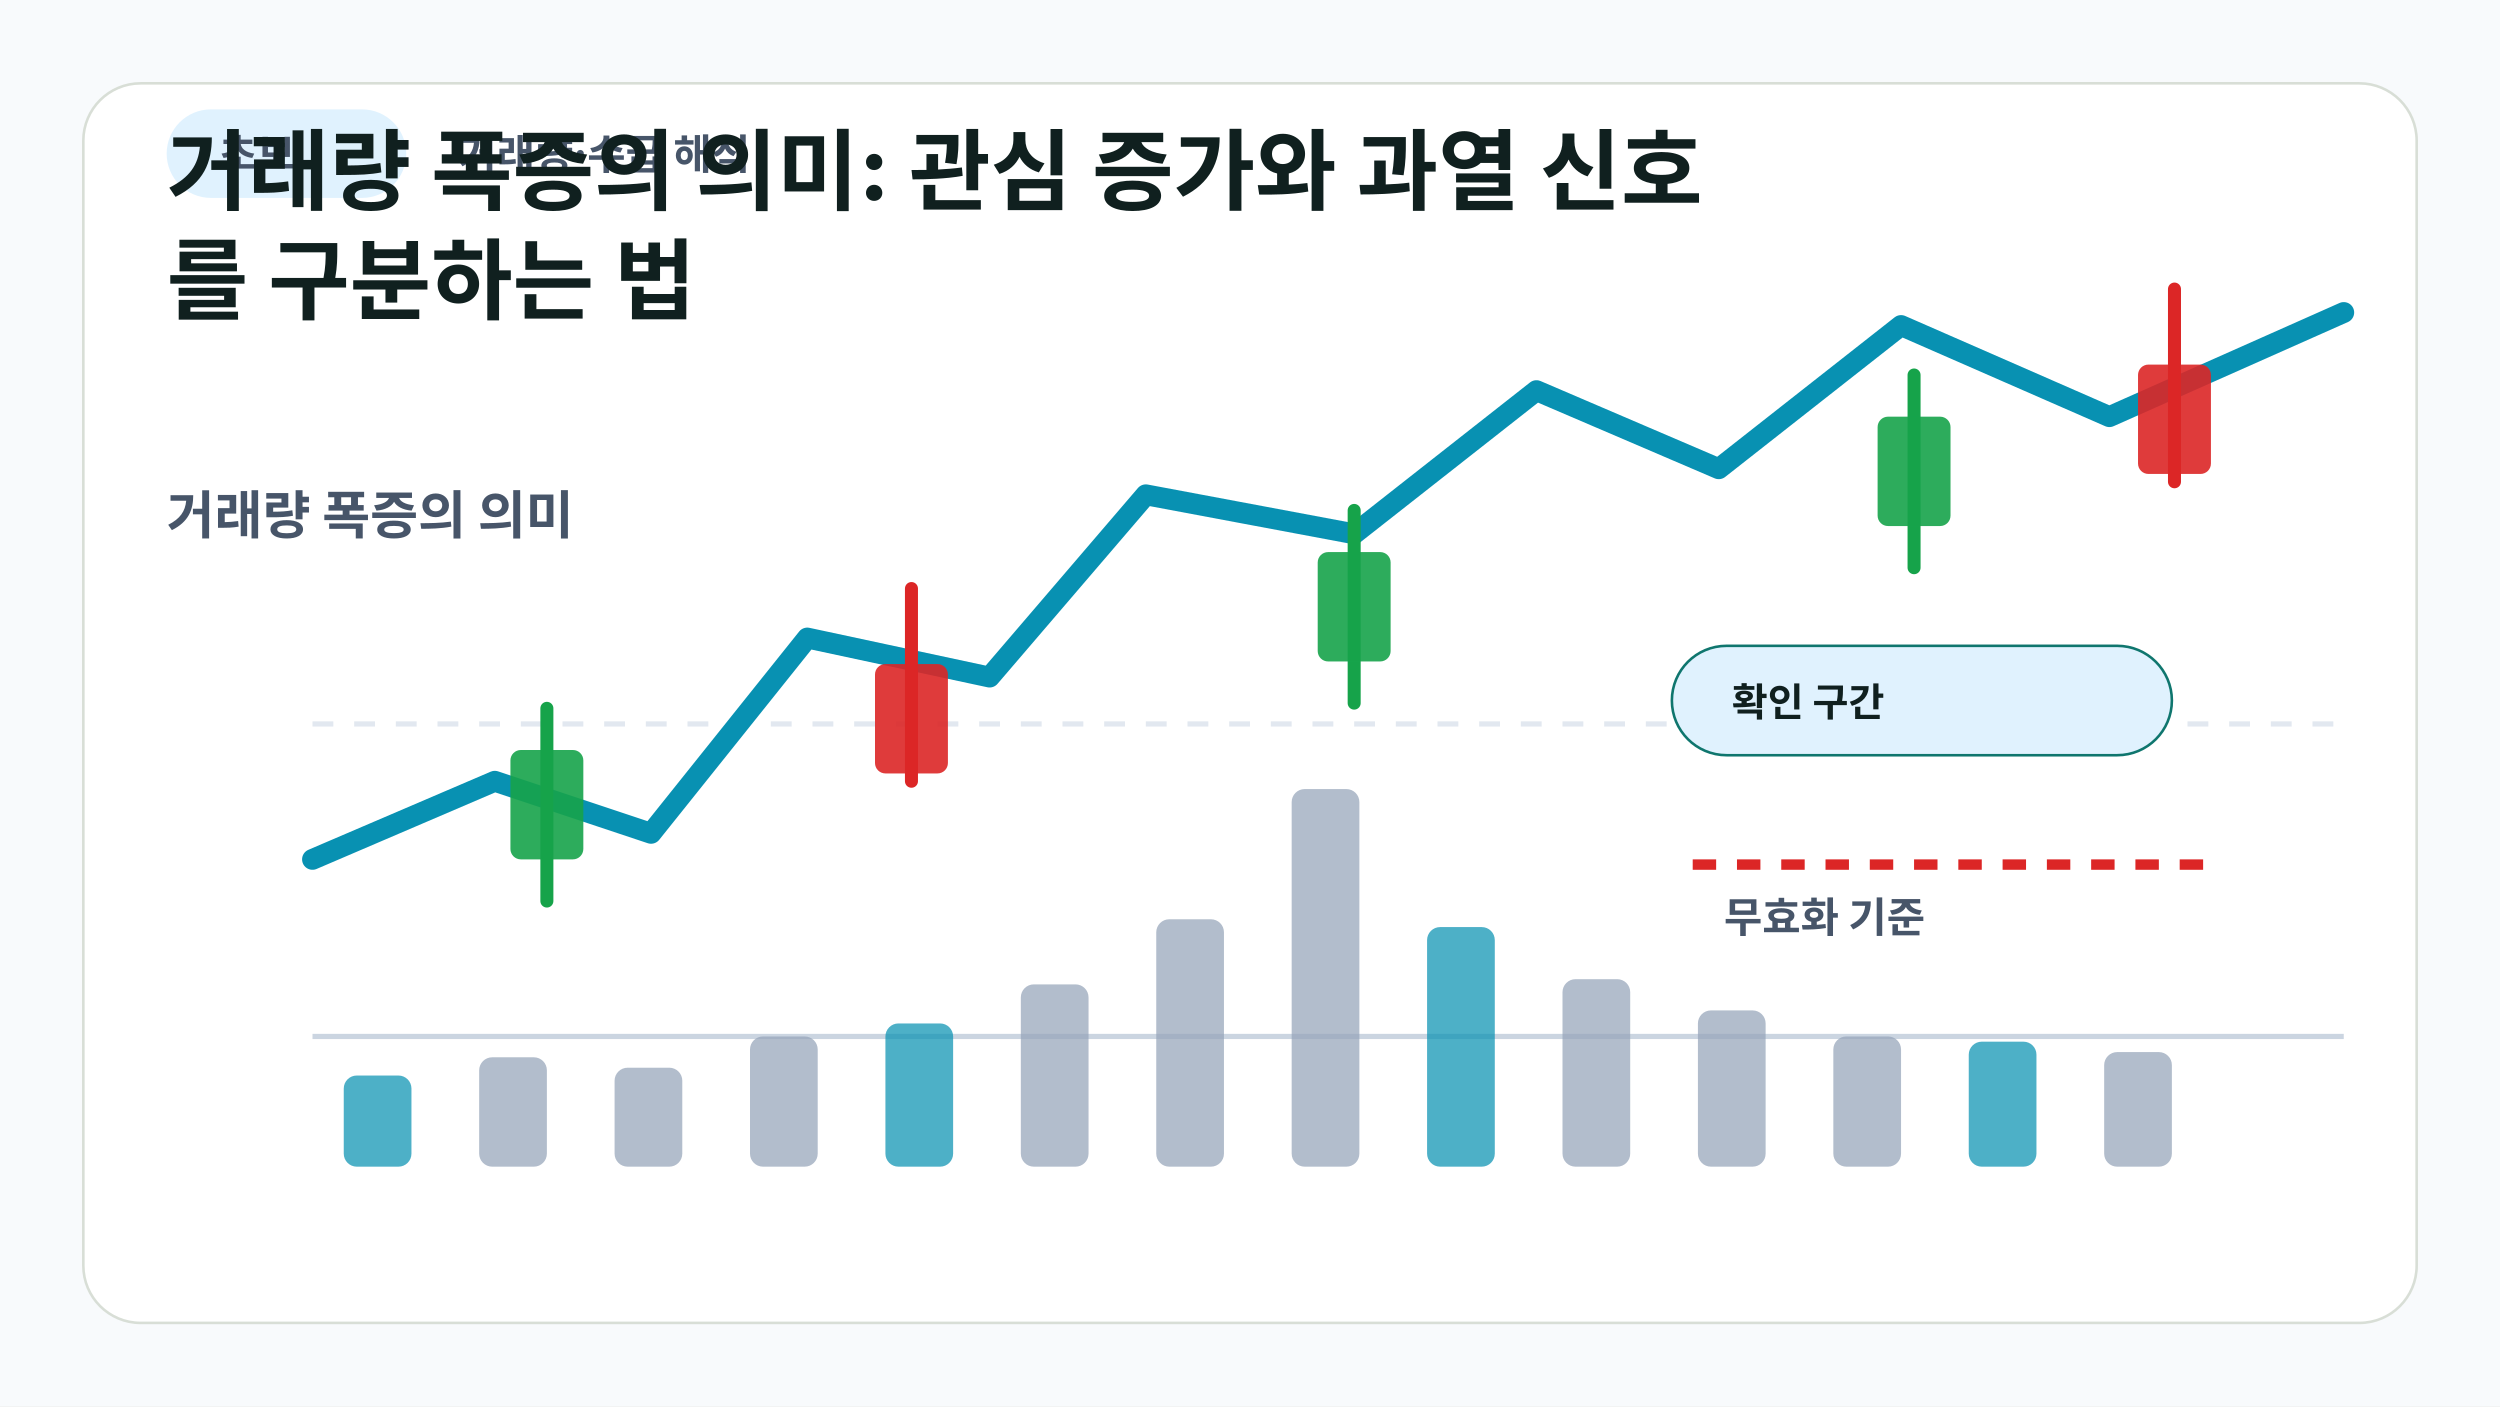
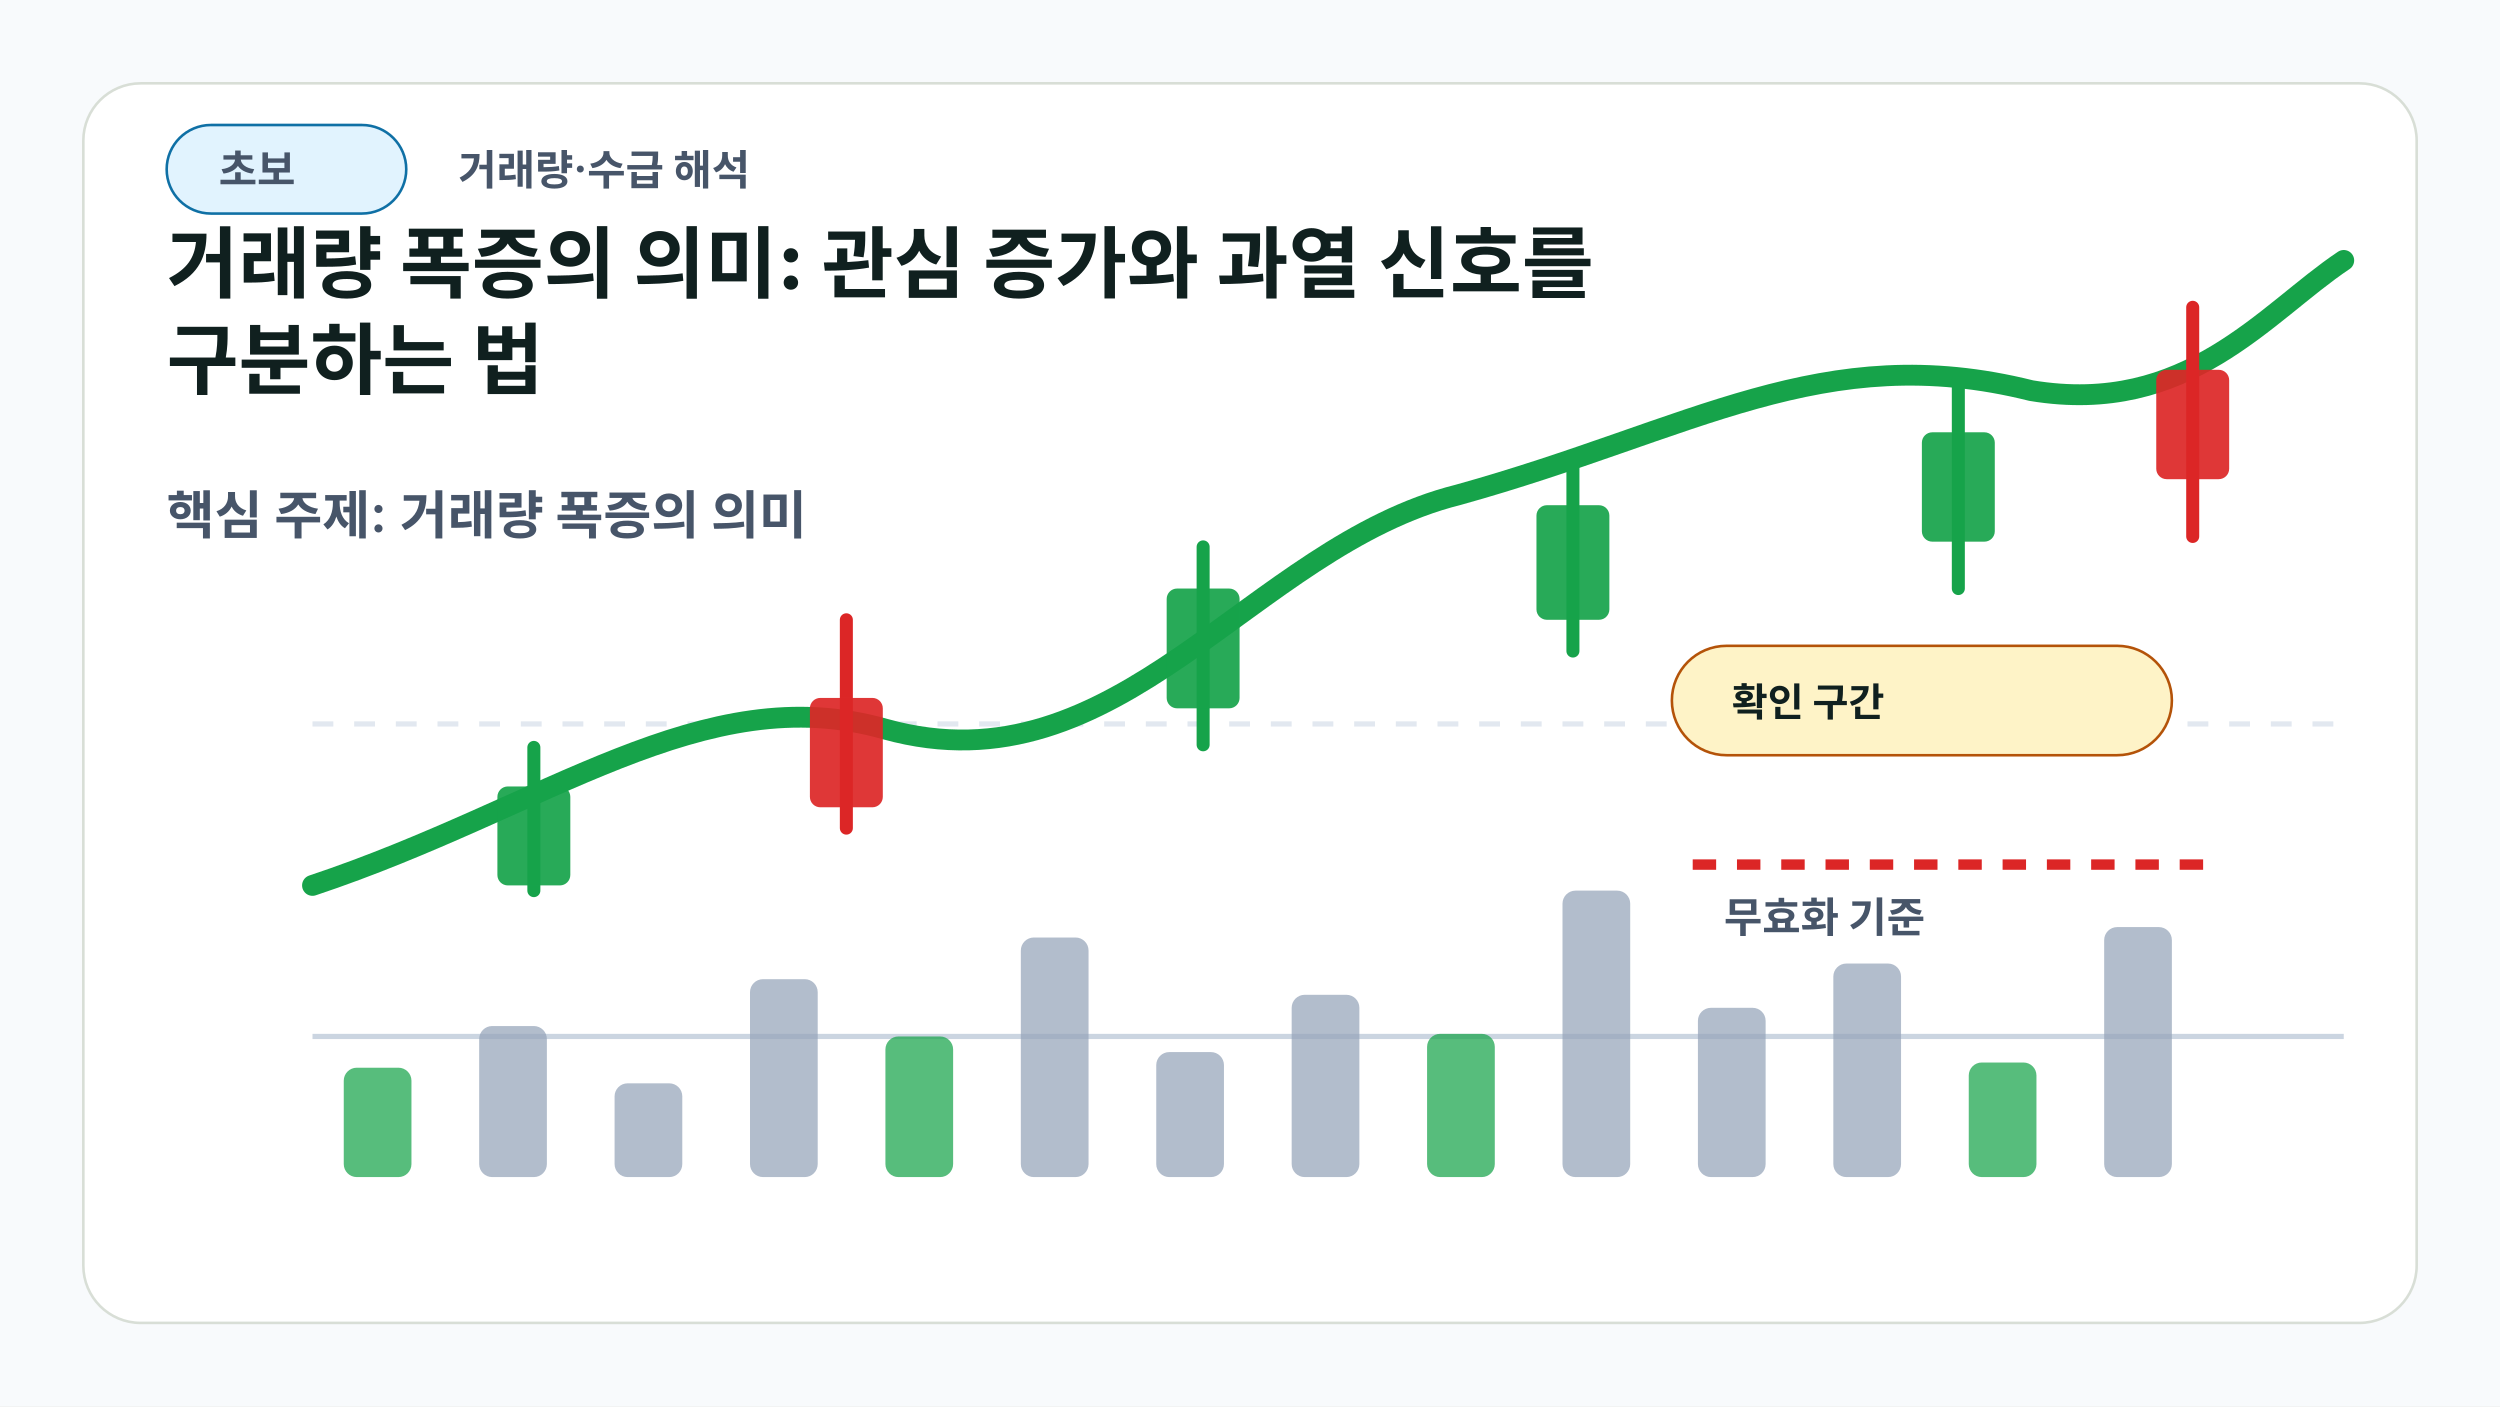
<svg xmlns="http://www.w3.org/2000/svg" width="960" height="540" viewBox="0 0 960 540" role="img" aria-labelledby="title desc">
-   <style>.title{font:800 34px system-ui,-apple-system,Segoe UI,sans-serif;fill:#10201f}.item{font:600 20px system-ui,-apple-system,Segoe UI,sans-serif;fill:#475569}.small{font:700 16px system-ui,-apple-system,Segoe UI,sans-serif;fill:#475569}.label{font:800 15px system-ui,-apple-system,Segoe UI,sans-serif;fill:#10201f}</style>
+   <style>.title{font:800 30px system-ui,-apple-system,Segoe UI,sans-serif;fill:#10201f}.item{font:600 20px system-ui,-apple-system,Segoe UI,sans-serif;fill:#475569}.small{font:700 16px system-ui,-apple-system,Segoe UI,sans-serif;fill:#475569}.label{font:800 15px system-ui,-apple-system,Segoe UI,sans-serif;fill:#10201f}</style>
  <rect width="960" height="540" fill="#f8fafc" />
  <rect x="32" y="32" width="896" height="476" rx="22" fill="white" stroke="#d8ded6" />
-   <rect x="64" y="42" width="92" height="34" rx="17" fill="#e0f2fe" />
-   <text x="84" y="65" class="small">초보</text>
-   <text x="176" y="65" class="small">거래량·수급 해석</text>
-   <text x="64" y="78" class="title">거래량 폭증의 의미: 관심 증가와 과열 신호</text>
-   <text x="64" y="120" class="title">를 구분하는 법</text>
-   <text x="64" y="205" class="item">거래량 폭증의 의미</text>
+   <rect x="64" y="48" width="92" height="34" rx="17" fill="#e0f2fe" stroke="#0369a1" opacity="0.95" />
+   <text x="84" y="71" class="small">초보</text>
+   <text x="176" y="71" class="small">거래량·수급 해석</text>
+   <text x="64" y="112" class="title">거래량 폭증의 의미: 관심 증가와 과열 신호를</text>
+   <text x="64" y="149" class="title">구분하는 법</text>
+   <text x="64" y="205" class="item">핵심 주제: 거래량 폭증의 의미</text>
  <g transform="translate(0,0)">
    <line x1="120" y1="398" x2="900" y2="398" stroke="#cbd5e1" stroke-width="2" />
    <line x1="120" y1="278" x2="900" y2="278" stroke="#e2e8f0" stroke-width="2" stroke-dasharray="8 8" />
-     <path d="M120 330 L190 300 L250 320 L310 245 L380 260 L440 190 L520 205 L590 150 L660 180 L730 125 L810 160 L900 120" fill="none" stroke="#0891b2" stroke-width="8" stroke-linecap="round" stroke-linejoin="round" />
-     <line x1="210" y1="272" x2="210" y2="346" stroke="#16a34a" stroke-width="5" stroke-linecap="round" />
-     <rect x="196" y="288" width="28" height="42" rx="4" fill="#16a34a" opacity="0.9" />
-     <line x1="350" y1="226" x2="350" y2="300" stroke="#dc2626" stroke-width="5" stroke-linecap="round" />
-     <rect x="336" y="255" width="28" height="42" rx="4" fill="#dc2626" opacity="0.9" />
-     <line x1="520" y1="196" x2="520" y2="270" stroke="#16a34a" stroke-width="5" stroke-linecap="round" />
-     <rect x="506" y="212" width="28" height="42" rx="4" fill="#16a34a" opacity="0.9" />
-     <line x1="735" y1="144" x2="735" y2="218" stroke="#16a34a" stroke-width="5" stroke-linecap="round" />
-     <rect x="721" y="160" width="28" height="42" rx="4" fill="#16a34a" opacity="0.9" />
-     <line x1="835" y1="111" x2="835" y2="185" stroke="#dc2626" stroke-width="5" stroke-linecap="round" />
-     <rect x="821" y="140" width="28" height="42" rx="4" fill="#dc2626" opacity="0.9" />
-     <rect x="132" y="413" width="26" height="35" rx="5" fill="#0891b2" opacity="0.72" />
-     <rect x="184" y="406" width="26" height="42" rx="5" fill="#94a3b8" opacity="0.72" />
-     <rect x="236" y="410" width="26" height="38" rx="5" fill="#94a3b8" opacity="0.72" />
-     <rect x="288" y="398" width="26" height="50" rx="5" fill="#94a3b8" opacity="0.72" />
-     <rect x="340" y="393" width="26" height="55" rx="5" fill="#0891b2" opacity="0.72" />
-     <rect x="392" y="378" width="26" height="70" rx="5" fill="#94a3b8" opacity="0.72" />
-     <rect x="444" y="353" width="26" height="95" rx="5" fill="#94a3b8" opacity="0.72" />
-     <rect x="496" y="303" width="26" height="145" rx="5" fill="#94a3b8" opacity="0.72" />
-     <rect x="548" y="356" width="26" height="92" rx="5" fill="#0891b2" opacity="0.72" />
-     <rect x="600" y="376" width="26" height="72" rx="5" fill="#94a3b8" opacity="0.72" />
-     <rect x="652" y="388" width="26" height="60" rx="5" fill="#94a3b8" opacity="0.72" />
-     <rect x="704" y="398" width="26" height="50" rx="5" fill="#94a3b8" opacity="0.72" />
-     <rect x="756" y="400" width="26" height="48" rx="5" fill="#0891b2" opacity="0.72" />
-     <rect x="808" y="404" width="26" height="44" rx="5" fill="#94a3b8" opacity="0.72" />
-     <rect x="642" y="248" width="192" height="42" rx="21" fill="#e0f2fe" stroke="#0f766e" />
+     <path d="M120 340 C210 310 270 260 340 280 C430 305 480 210 560 190 C650 165 700 130 780 150 C840 160 870 120 900 100" fill="none" stroke="#16a34a" stroke-width="8" stroke-linecap="round" stroke-linejoin="round" />
+     <line x1="205" y1="287" x2="205" y2="342" stroke="#16a34a" stroke-width="5" stroke-linecap="round" />
+     <rect x="191" y="302" width="28" height="38" rx="4" fill="#16a34a" opacity="0.92" />
+     <line x1="325" y1="238" x2="325" y2="318" stroke="#dc2626" stroke-width="5" stroke-linecap="round" />
+     <rect x="311" y="268" width="28" height="42" rx="4" fill="#dc2626" opacity="0.92" />
+     <line x1="462" y1="210" x2="462" y2="286" stroke="#16a34a" stroke-width="5" stroke-linecap="round" />
+     <rect x="448" y="226" width="28" height="46" rx="4" fill="#16a34a" opacity="0.92" />
+     <line x1="604" y1="176" x2="604" y2="250" stroke="#16a34a" stroke-width="5" stroke-linecap="round" />
+     <rect x="590" y="194" width="28" height="44" rx="4" fill="#16a34a" opacity="0.92" />
+     <line x1="752" y1="146" x2="752" y2="226" stroke="#16a34a" stroke-width="5" stroke-linecap="round" />
+     <rect x="738" y="166" width="28" height="42" rx="4" fill="#16a34a" opacity="0.92" />
+     <line x1="842" y1="118" x2="842" y2="206" stroke="#dc2626" stroke-width="5" stroke-linecap="round" />
+     <rect x="828" y="142" width="28" height="42" rx="4" fill="#dc2626" opacity="0.92" />
+     <rect x="132" y="410" width="26" height="42" rx="5" fill="#16a34a" opacity="0.72" />
+     <rect x="184" y="394" width="26" height="58" rx="5" fill="#94a3b8" opacity="0.72" />
+     <rect x="236" y="416" width="26" height="36" rx="5" fill="#94a3b8" opacity="0.72" />
+     <rect x="288" y="376" width="26" height="76" rx="5" fill="#94a3b8" opacity="0.72" />
+     <rect x="340" y="398" width="26" height="54" rx="5" fill="#16a34a" opacity="0.72" />
+     <rect x="392" y="360" width="26" height="92" rx="5" fill="#94a3b8" opacity="0.72" />
+     <rect x="444" y="404" width="26" height="48" rx="5" fill="#94a3b8" opacity="0.72" />
+     <rect x="496" y="382" width="26" height="70" rx="5" fill="#94a3b8" opacity="0.72" />
+     <rect x="548" y="397" width="26" height="55" rx="5" fill="#16a34a" opacity="0.72" />
+     <rect x="600" y="342" width="26" height="110" rx="5" fill="#94a3b8" opacity="0.72" />
+     <rect x="652" y="387" width="26" height="65" rx="5" fill="#94a3b8" opacity="0.72" />
+     <rect x="704" y="370" width="26" height="82" rx="5" fill="#94a3b8" opacity="0.72" />
+     <rect x="756" y="408" width="26" height="44" rx="5" fill="#16a34a" opacity="0.72" />
+     <rect x="808" y="356" width="26" height="96" rx="5" fill="#94a3b8" opacity="0.72" />
+     <rect x="642" y="248" width="192" height="42" rx="21" fill="#fef3c7" stroke="#b45309" />
    <text x="665" y="275" class="label">확인 구간</text>
    <line x1="650" y1="332" x2="852" y2="332" stroke="#dc2626" stroke-width="4" stroke-dasharray="9 8" />
    <text x="662" y="358" class="small">무효화 기준</text>
  </g>
</svg>
